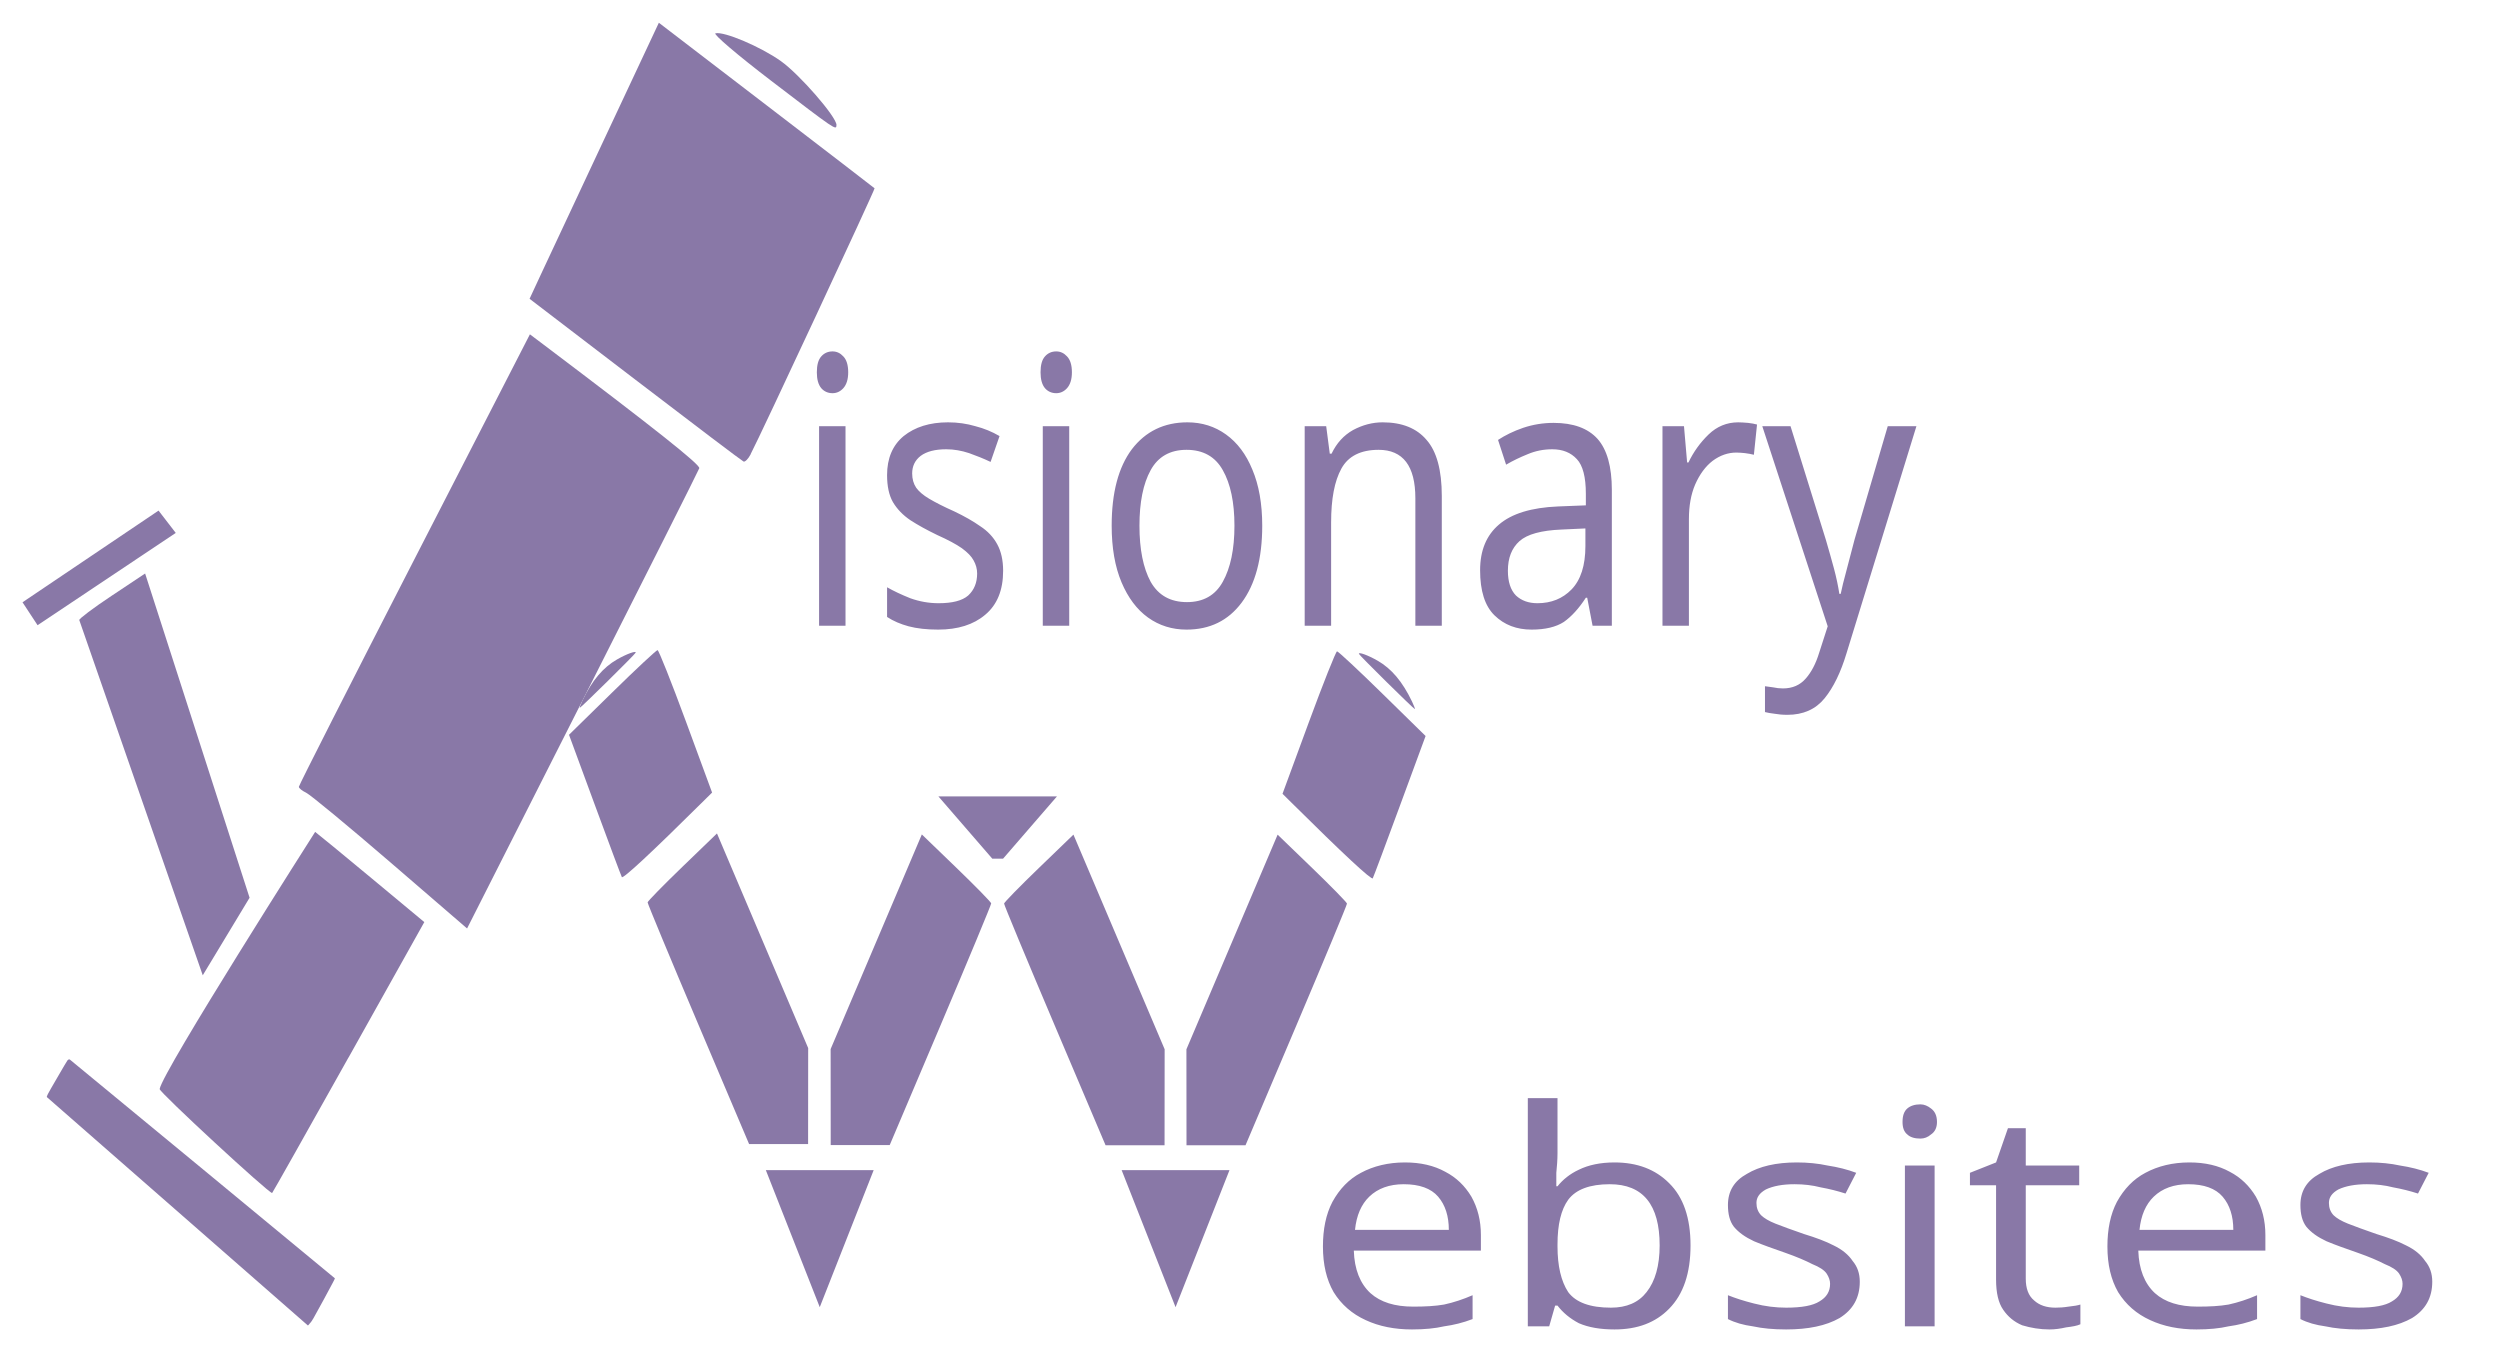
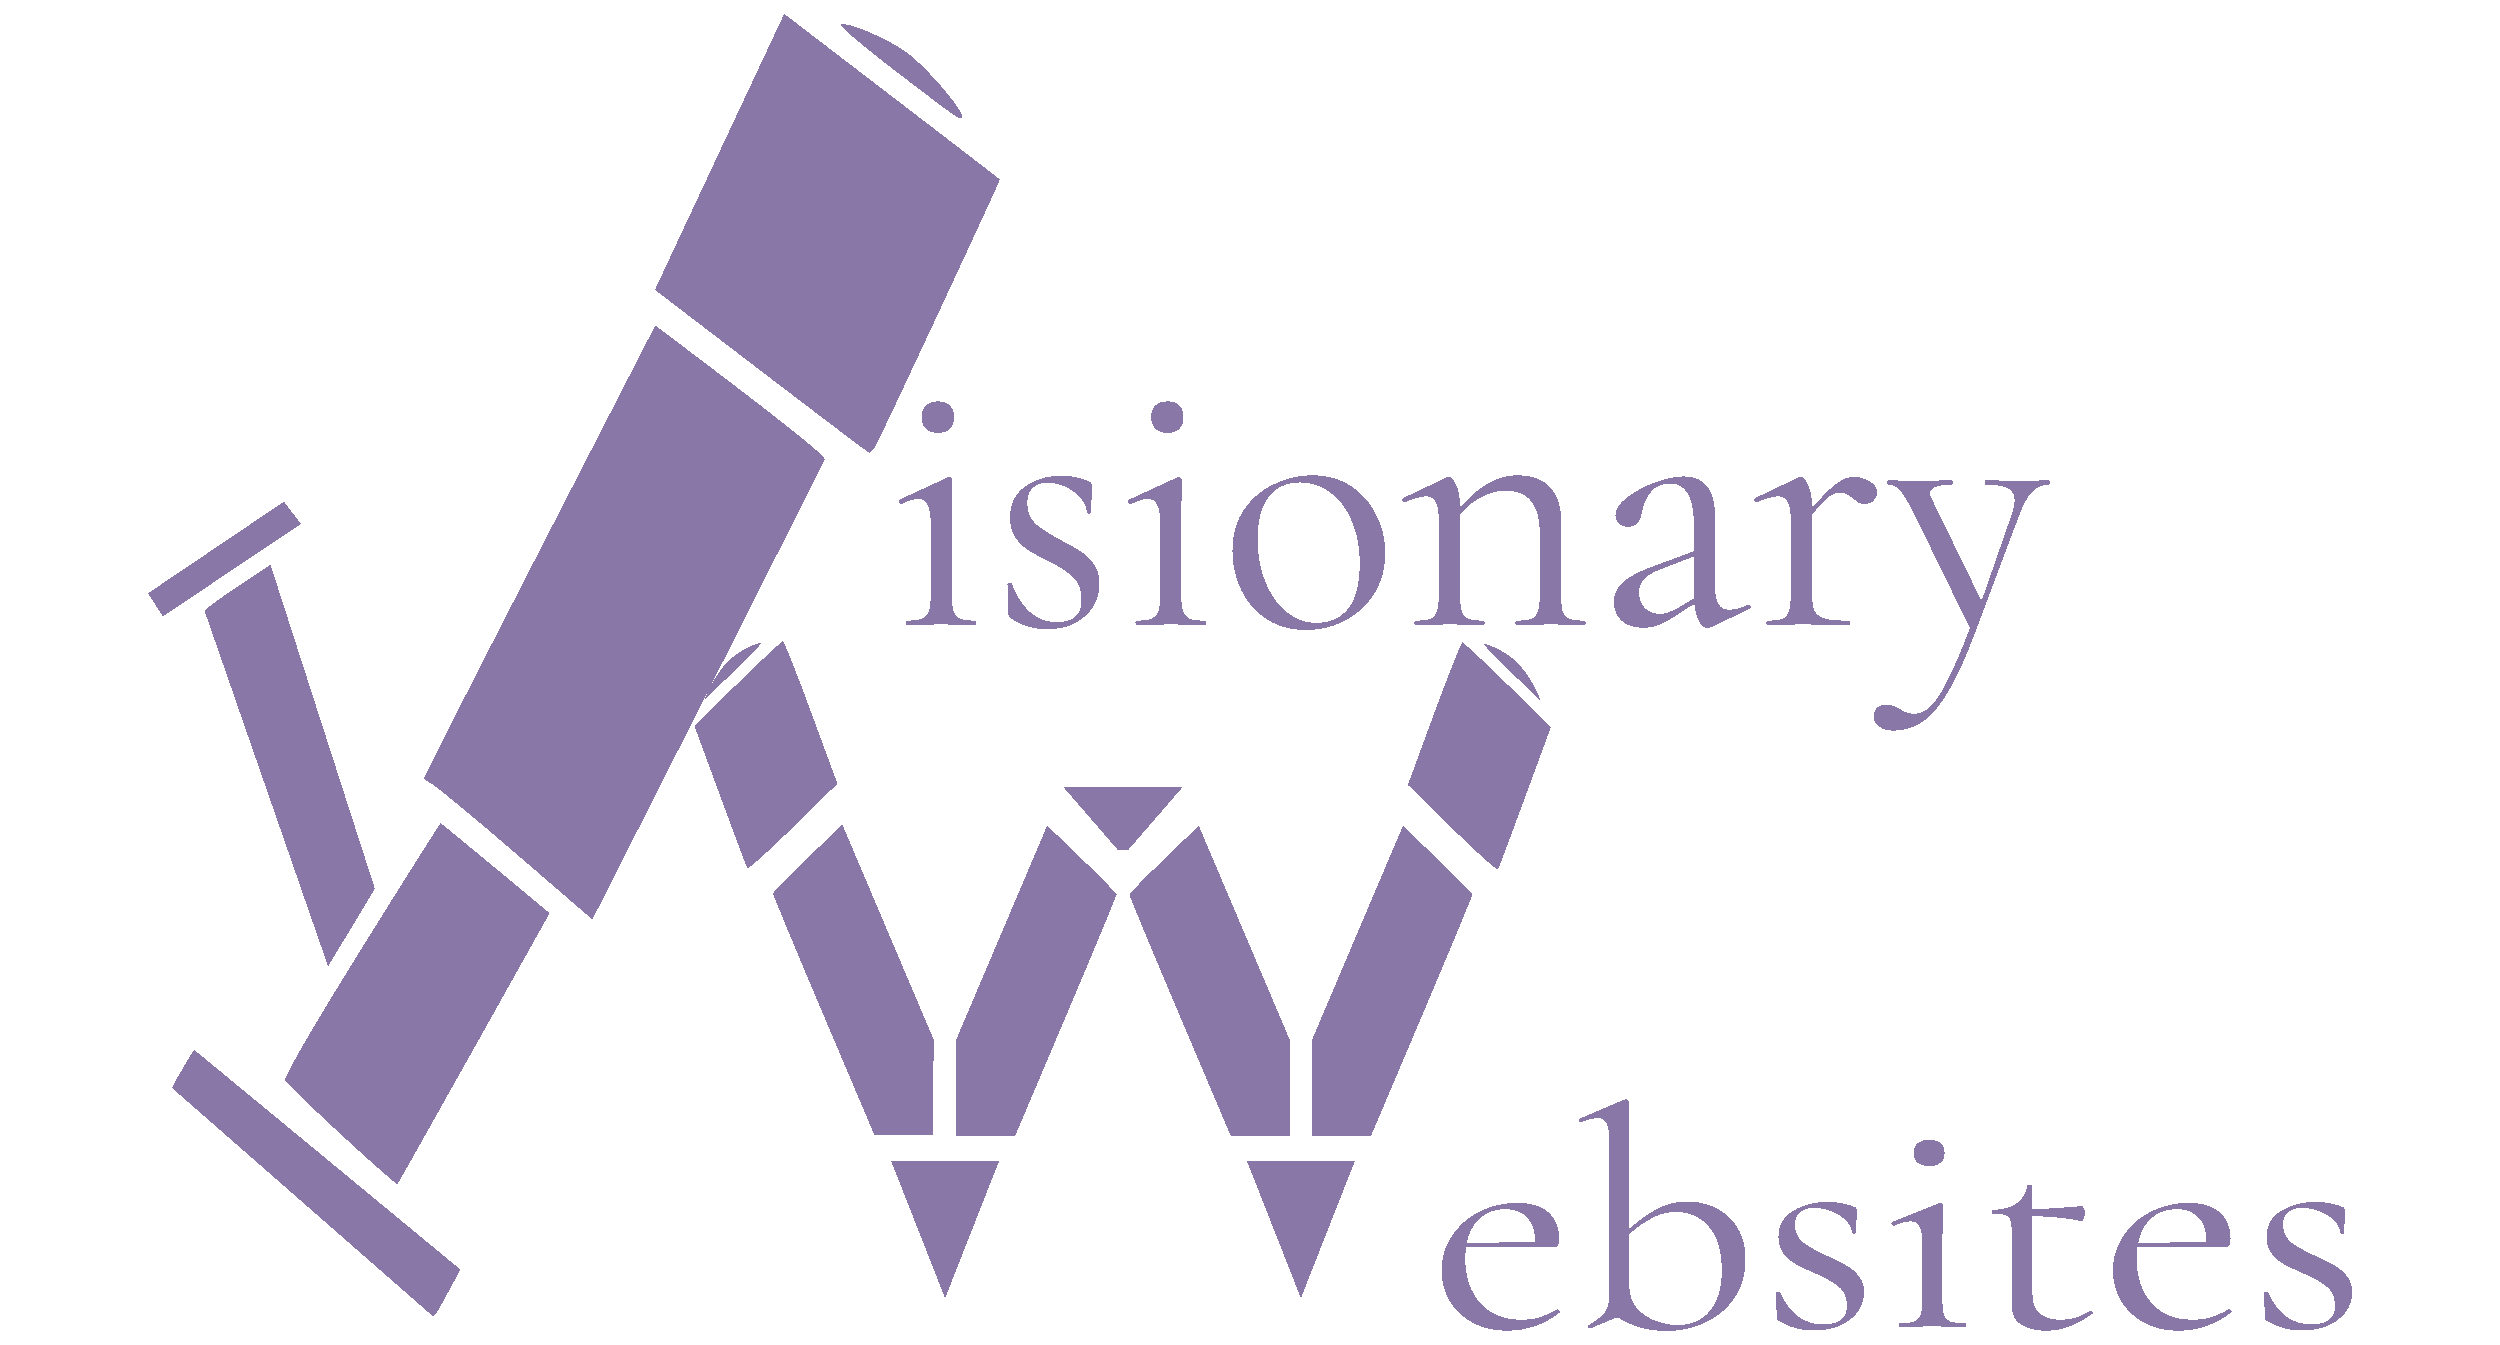
<svg xmlns="http://www.w3.org/2000/svg" width="145mm" height="78mm" viewBox="0 0 145 78" version="1.1" id="svg1624">
  <defs id="defs1618" />
  <g id="layer1" transform="translate(0,-219)">
-     <g id="g2395" transform="matrix(3.76416,0,0,4.509925,-124.4547,-732.4921)" style="fill:#8978a7;fill-opacity:1">
-       <g id="g2349" transform="matrix(-1,0,0,1,79.94802,0)" style="fill:#8978a7;fill-opacity:1">
-         <g id="g2335" transform="matrix(0.6582922,0,0,0.7004407,-82.46794,94.6944)" style="fill:#8978a7;fill-opacity:1">
-           <path id="path2333" d="m 193.101,176.544 0.782,0.408 c 0.43,0.224 0.771,0.426 0.759,0.447 l -2.89,6.522 -1.096,-1.424 z" style="opacity:1;fill:#8978a7;fill-opacity:1;fill-rule:nonzero;stroke:none;stroke-width:2.441;stroke-miterlimit:4;stroke-dasharray:none" />
+     <g style="fill:#8978a7;fill-opacity:1;shape-rendering:crispEdges" transform="matrix(-3.76416,1.6722308e-7,-1.191466e-8,4.509925,183.7522,-733.0101)" id="g2349-4">
+       <g style="fill:#8978a7;fill-opacity:1" transform="matrix(0.6582922,0,0,0.7004407,-82.46794,94.6944)" id="g2335-0">
+         <path style="opacity:1;fill:#8978a7;fill-opacity:1;fill-rule:nonzero;stroke:none;stroke-width:2.441;stroke-miterlimit:4;stroke-dasharray:none" d="m 193.101,176.544 0.782,0.408 c 0.43,0.224 0.771,0.426 0.759,0.447 l -2.89,6.522 -1.096,-1.424 z" id="path2333-8" />
+       </g>
+       <path style="opacity:1;fill:#8978a7;fill-opacity:1;fill-rule:nonzero;stroke:none;stroke-width:1.726;stroke-miterlimit:4;stroke-dasharray:none" d="m 35.319,216.818 c -0.146,-0.23 -1.921,-3.409 -1.91,-3.419 0.007,-0.006 0.757,-0.488 1.668,-1.07 l 1.656,-1.059 0.824,1.466 c 0.453,0.806 0.902,1.605 0.996,1.775 l 0.172,0.309 -1.628,1.039 c -0.895,0.572 -1.646,1.046 -1.669,1.054 -0.023,0.008 -0.073,-0.034 -0.111,-0.095 z" id="path2337-3" />
+       <path style="opacity:1;fill:#8978a7;fill-opacity:1;fill-rule:nonzero;stroke:none;stroke-width:1.726;stroke-miterlimit:4;stroke-dasharray:none" d="m 33.996,212.585 c 0,-0.105 0.57,-0.652 0.857,-0.822 0.309,-0.184 0.877,-0.385 1.008,-0.357 0.04,0.009 -0.343,0.281 -0.852,0.606 -1.004,0.641 -1.012,0.646 -1.012,0.573 z" id="path2339-0" />
+       <path style="opacity:1;fill:#8978a7;fill-opacity:1;fill-rule:nonzero;stroke:none;stroke-width:1.726;stroke-miterlimit:4;stroke-dasharray:none" d="m 37.909,219.985 c -0.978,-1.613 -1.787,-2.956 -1.799,-2.986 -0.017,-0.045 0.687,-0.511 2.411,-1.597 l 0.199,-0.125 1.78,2.893 c 0.979,1.591 1.78,2.907 1.78,2.926 0,0.018 -0.051,0.052 -0.112,0.076 -0.062,0.024 -0.645,0.426 -1.296,0.894 l -1.184,0.852 z" id="path2341-3" />
+       <path style="opacity:1;fill:#8978a7;fill-opacity:1;fill-rule:nonzero;stroke:none;stroke-width:1.726;stroke-miterlimit:4;stroke-dasharray:none" d="m 44.177,217.831 0.265,-0.287 2.096,1.179 -0.232,0.295 z" id="path2343-0" />
+       <path style="opacity:1;fill:#8978a7;fill-opacity:1;fill-rule:nonzero;stroke:none;stroke-width:1.726;stroke-miterlimit:4;stroke-dasharray:none" d="m 41.514,224.577 -1.167,-1.741 0.813,-0.564 c 0.447,-0.31 0.838,-0.578 0.869,-0.596 0,0 2.355,3.083 2.396,3.307 0.004,0.042 -1.689,1.347 -1.733,1.337 -0.006,-0.001 -0.535,-0.786 -1.177,-1.743 z" id="path2345-8" />
+       <path style="opacity:1;fill:#8978a7;fill-opacity:1;fill-rule:nonzero;stroke:none;stroke-width:0.108;stroke-miterlimit:4;stroke-dasharray:none" d="m 42.103,227.99 c -0.034,-0.035 -0.035,-0.038 -0.208,-0.302 -0.141,-0.217 -0.173,-0.268 -0.17,-0.271 0.008,-0.007 4.064,-2.802 4.079,-2.81 0.014,-0.008 0.015,-0.008 0.024,-0.004 0.005,0.002 0.013,0.007 0.017,0.011 0.005,0.004 0.078,0.107 0.163,0.23 0.156,0.224 0.161,0.232 0.153,0.244 -0.002,0.003 -4.009,2.928 -4.019,2.935 -0.003,0.002 -0.013,-0.006 -0.038,-0.033 z" id="path2347-2" />
+     </g>
+     <g style="fill:#8978a7;fill-opacity:1;shape-rendering:crispEdges" transform="matrix(1.769006,-8.9933908e-8,0,2.078812,-103.817,-134.3306)" id="g2379-1">
+       <g style="fill:#8978a7;fill-opacity:1" transform="matrix(1.336135,0,0,1.313872,-31.23093,-49.14972)" id="g2377-1">
+         <path id="path2351-0" d="m 89.165,191.431 h 2.646 l -1.323,2.91 z" style="opacity:1;fill:#8978a7;fill-opacity:1;fill-rule:nonzero;stroke:none;stroke-width:2.441;stroke-miterlimit:4;stroke-dasharray:none" />
+         <g style="fill:#8978a7;fill-opacity:1" id="g2361-6">
+           <path style="opacity:1;fill:#8978a7;fill-opacity:1;fill-rule:nonzero;stroke:none;stroke-width:2.441;stroke-miterlimit:4;stroke-dasharray:none" d="m 87.507,188.334 c -0.686,-1.399 -1.245,-2.564 -1.243,-2.589 0.002,-0.025 0.386,-0.365 0.853,-0.755 l 0.849,-0.709 1.119,2.279 1.119,2.279 -0.001,1.019 -10e-4,1.019 h -0.724 -0.724 z" id="path2353-2" />
+           <g style="fill:#8978a7;fill-opacity:1" id="g2359-9">
+             <path id="path2355-3" d="m 85.631,185.207 c -0.019,-0.03 -0.318,-0.722 -0.665,-1.538 l -0.631,-1.483 1.061,-0.9 c 0.583,-0.495 1.084,-0.899 1.112,-0.898 0.028,7.9e-4 0.341,0.681 0.695,1.513 l 0.643,1.512 -0.209,0.179 c -1.288,1.105 -1.979,1.661 -2.007,1.616 z" style="opacity:1;fill:#8978a7;fill-opacity:1;fill-rule:nonzero;stroke:none;stroke-width:2.441;stroke-miterlimit:4;stroke-dasharray:none" />
+             <path id="path2357-0" d="m 84.667,181.456 c 0.234,-0.423 0.503,-0.7 0.847,-0.87 0.236,-0.117 0.472,-0.191 0.457,-0.144 -0.01,0.032 -1.342,1.169 -1.372,1.172 -0.011,0.001 0.02,-0.07 0.068,-0.158 z" style="opacity:1;fill:#8978a7;fill-opacity:1;fill-rule:nonzero;stroke:none;stroke-width:0.863;stroke-miterlimit:4;stroke-dasharray:none" />
+           </g>
        </g>
-         <path id="path2337" d="m 35.319,216.818 c -0.146,-0.23 -1.921,-3.409 -1.91,-3.419 0.007,-0.006 0.757,-0.488 1.668,-1.07 l 1.656,-1.059 0.824,1.466 c 0.453,0.806 0.902,1.605 0.996,1.775 l 0.172,0.309 -1.628,1.039 c -0.895,0.572 -1.646,1.046 -1.669,1.054 -0.023,0.008 -0.073,-0.034 -0.111,-0.095 z" style="opacity:1;fill:#8978a7;fill-opacity:1;fill-rule:nonzero;stroke:none;stroke-width:1.726;stroke-miterlimit:4;stroke-dasharray:none" />
-         <path id="path2339" d="m 33.996,212.585 c 0,-0.105 0.57,-0.652 0.857,-0.822 0.309,-0.184 0.877,-0.385 1.008,-0.357 0.04,0.009 -0.343,0.281 -0.852,0.606 -1.004,0.641 -1.012,0.646 -1.012,0.573 z" style="opacity:1;fill:#8978a7;fill-opacity:1;fill-rule:nonzero;stroke:none;stroke-width:1.726;stroke-miterlimit:4;stroke-dasharray:none" />
-         <path id="path2341" d="m 37.909,219.985 c -0.978,-1.613 -1.787,-2.956 -1.799,-2.986 -0.017,-0.045 0.687,-0.511 2.411,-1.597 l 0.199,-0.125 1.78,2.893 c 0.979,1.591 1.78,2.907 1.78,2.926 0,0.018 -0.051,0.052 -0.112,0.076 -0.062,0.024 -0.645,0.426 -1.296,0.894 l -1.184,0.852 z" style="opacity:1;fill:#8978a7;fill-opacity:1;fill-rule:nonzero;stroke:none;stroke-width:1.726;stroke-miterlimit:4;stroke-dasharray:none" />
-         <path id="path2343" d="m 44.177,217.831 0.265,-0.287 2.096,1.179 -0.232,0.295 z" style="opacity:1;fill:#8978a7;fill-opacity:1;fill-rule:nonzero;stroke:none;stroke-width:1.726;stroke-miterlimit:4;stroke-dasharray:none" />
-         <path id="path2345" d="m 41.514,224.577 -1.167,-1.741 0.813,-0.564 c 0.447,-0.31 0.838,-0.578 0.869,-0.596 0,0 2.355,3.083 2.396,3.307 0.004,0.042 -1.689,1.347 -1.733,1.337 -0.006,-0.001 -0.535,-0.786 -1.177,-1.743 z" style="opacity:1;fill:#8978a7;fill-opacity:1;fill-rule:nonzero;stroke:none;stroke-width:1.726;stroke-miterlimit:4;stroke-dasharray:none" />
-         <path id="path2347" d="m 42.103,227.99 c -0.034,-0.035 -0.035,-0.038 -0.208,-0.302 -0.141,-0.217 -0.173,-0.268 -0.17,-0.271 0.008,-0.007 4.064,-2.802 4.079,-2.81 0.014,-0.008 0.015,-0.008 0.024,-0.004 0.005,0.002 0.013,0.007 0.017,0.011 0.005,0.004 0.078,0.107 0.163,0.23 0.156,0.224 0.161,0.232 0.153,0.244 -0.002,0.003 -4.009,2.928 -4.019,2.935 -0.003,0.002 -0.013,-0.006 -0.038,-0.033 z" style="opacity:1;fill:#8978a7;fill-opacity:1;fill-rule:nonzero;stroke:none;stroke-width:0.108;stroke-miterlimit:4;stroke-dasharray:none" />
+         <path id="path2363-2" d="m 96.254,188.359 c -0.686,-1.399 -1.245,-2.564 -1.243,-2.589 0.002,-0.025 0.386,-0.365 0.853,-0.755 l 0.849,-0.709 1.119,2.279 1.119,2.279 -10e-4,1.019 -0.001,1.019 h -0.724 -0.724 z" style="opacity:1;fill:#8978a7;fill-opacity:1;fill-rule:nonzero;stroke:none;stroke-width:2.441;stroke-miterlimit:4;stroke-dasharray:none" />
+         <path id="path2365-9" d="m 93.452,188.355 c 0.686,-1.399 1.245,-2.564 1.243,-2.589 -0.002,-0.025 -0.386,-0.365 -0.853,-0.755 l -0.849,-0.709 -1.119,2.279 -1.119,2.279 0.001,1.019 0.001,1.019 h 0.724 0.724 z" style="opacity:1;fill:#8978a7;fill-opacity:1;fill-rule:nonzero;stroke:none;stroke-width:2.441;stroke-miterlimit:4;stroke-dasharray:none" />
+         <path transform="matrix(-1,0,0,1,189.6894,0.02593287)" id="path2367-6" d="m 87.507,188.334 c -0.686,-1.399 -1.245,-2.564 -1.243,-2.589 0.002,-0.025 0.386,-0.365 0.853,-0.755 l 0.849,-0.709 1.119,2.279 1.119,2.279 -0.001,1.019 -10e-4,1.019 h -0.724 -0.724 z" style="opacity:1;fill:#8978a7;fill-opacity:1;fill-rule:nonzero;stroke:none;stroke-width:2.441;stroke-miterlimit:4;stroke-dasharray:none" />
+         <path transform="matrix(-1,0,0,1,189.6894,0.02593287)" style="opacity:1;fill:#8978a7;fill-opacity:1;fill-rule:nonzero;stroke:none;stroke-width:2.441;stroke-miterlimit:4;stroke-dasharray:none" d="m 85.631,185.207 c -0.019,-0.03 -0.318,-0.722 -0.665,-1.538 l -0.631,-1.483 1.061,-0.9 c 0.583,-0.495 1.084,-0.899 1.112,-0.898 0.028,7.9e-4 0.341,0.681 0.695,1.513 l 0.643,1.512 -0.209,0.179 c -1.288,1.105 -1.979,1.661 -2.007,1.616 z" id="path2369-9" />
+         <path transform="matrix(-1,0,0,1,189.6894,0.02593287)" style="opacity:1;fill:#8978a7;fill-opacity:1;fill-rule:nonzero;stroke:none;stroke-width:0.863;stroke-miterlimit:4;stroke-dasharray:none" d="m 84.667,181.456 c 0.234,-0.423 0.503,-0.7 0.847,-0.87 0.236,-0.117 0.472,-0.191 0.457,-0.144 -0.01,0.032 -1.342,1.169 -1.372,1.172 -0.011,0.001 0.02,-0.07 0.068,-0.158 z" id="path2371-4" />
+         <path style="opacity:1;fill:#8978a7;fill-opacity:1;fill-rule:nonzero;stroke:none;stroke-width:2.441;stroke-miterlimit:4;stroke-dasharray:none" d="m 97.896,191.431 h 2.646 l -1.323,2.91 z" id="path2373-9" />
+         <path style="fill:#8978a7;fill-opacity:1;stroke:none;stroke-width:0.265px;stroke-linecap:butt;stroke-linejoin:miter;stroke-opacity:1" d="m 94.721,184.817 h 0.265 l 0.265,-0.265 1.058,-1.058 h -2.91 l 1.323,1.323" id="path2375-2" />
      </g>
-       <g id="g2379" transform="matrix(0.4699603,0,0,0.4609416,3.551367,132.7471)" style="fill:#8978a7;fill-opacity:1">
-         <g id="g2377" transform="matrix(1.336135,0,0,1.313872,-31.23093,-49.14972)" style="fill:#8978a7;fill-opacity:1">
-           <path style="opacity:1;fill:#8978a7;fill-opacity:1;fill-rule:nonzero;stroke:none;stroke-width:2.441;stroke-miterlimit:4;stroke-dasharray:none" d="m 89.165,191.431 h 2.646 l -1.323,2.91 z" id="path2351" />
-           <g id="g2361" style="fill:#8978a7;fill-opacity:1">
-             <path id="path2353" d="m 87.507,188.334 c -0.686,-1.399 -1.245,-2.564 -1.243,-2.589 0.002,-0.025 0.386,-0.365 0.853,-0.755 l 0.849,-0.709 1.119,2.279 1.119,2.279 -0.001,1.019 -10e-4,1.019 h -0.724 -0.724 z" style="opacity:1;fill:#8978a7;fill-opacity:1;fill-rule:nonzero;stroke:none;stroke-width:2.441;stroke-miterlimit:4;stroke-dasharray:none" />
-             <g id="g2359" style="fill:#8978a7;fill-opacity:1">
-               <path style="opacity:1;fill:#8978a7;fill-opacity:1;fill-rule:nonzero;stroke:none;stroke-width:2.441;stroke-miterlimit:4;stroke-dasharray:none" d="m 85.631,185.207 c -0.019,-0.03 -0.318,-0.722 -0.665,-1.538 l -0.631,-1.483 1.061,-0.9 c 0.583,-0.495 1.084,-0.899 1.112,-0.898 0.028,7.9e-4 0.341,0.681 0.695,1.513 l 0.643,1.512 -0.209,0.179 c -1.288,1.105 -1.979,1.661 -2.007,1.616 z" id="path2355" />
-               <path style="opacity:1;fill:#8978a7;fill-opacity:1;fill-rule:nonzero;stroke:none;stroke-width:0.863;stroke-miterlimit:4;stroke-dasharray:none" d="m 84.667,181.456 c 0.234,-0.423 0.503,-0.7 0.847,-0.87 0.236,-0.117 0.472,-0.191 0.457,-0.144 -0.01,0.032 -1.342,1.169 -1.372,1.172 -0.011,0.001 0.02,-0.07 0.068,-0.158 z" id="path2357" />
-             </g>
-           </g>
-           <path style="opacity:1;fill:#8978a7;fill-opacity:1;fill-rule:nonzero;stroke:none;stroke-width:2.441;stroke-miterlimit:4;stroke-dasharray:none" d="m 96.254,188.359 c -0.686,-1.399 -1.245,-2.564 -1.243,-2.589 0.002,-0.025 0.386,-0.365 0.853,-0.755 l 0.849,-0.709 1.119,2.279 1.119,2.279 -10e-4,1.019 -0.001,1.019 h -0.724 -0.724 z" id="path2363" />
-           <path style="opacity:1;fill:#8978a7;fill-opacity:1;fill-rule:nonzero;stroke:none;stroke-width:2.441;stroke-miterlimit:4;stroke-dasharray:none" d="m 93.452,188.355 c 0.686,-1.399 1.245,-2.564 1.243,-2.589 -0.002,-0.025 -0.386,-0.365 -0.853,-0.755 l -0.849,-0.709 -1.119,2.279 -1.119,2.279 0.001,1.019 0.001,1.019 h 0.724 0.724 z" id="path2365" />
-           <path style="opacity:1;fill:#8978a7;fill-opacity:1;fill-rule:nonzero;stroke:none;stroke-width:2.441;stroke-miterlimit:4;stroke-dasharray:none" d="m 87.507,188.334 c -0.686,-1.399 -1.245,-2.564 -1.243,-2.589 0.002,-0.025 0.386,-0.365 0.853,-0.755 l 0.849,-0.709 1.119,2.279 1.119,2.279 -0.001,1.019 -10e-4,1.019 h -0.724 -0.724 z" id="path2367" transform="matrix(-1,0,0,1,189.6894,0.02593287)" />
-           <path id="path2369" d="m 85.631,185.207 c -0.019,-0.03 -0.318,-0.722 -0.665,-1.538 l -0.631,-1.483 1.061,-0.9 c 0.583,-0.495 1.084,-0.899 1.112,-0.898 0.028,7.9e-4 0.341,0.681 0.695,1.513 l 0.643,1.512 -0.209,0.179 c -1.288,1.105 -1.979,1.661 -2.007,1.616 z" style="opacity:1;fill:#8978a7;fill-opacity:1;fill-rule:nonzero;stroke:none;stroke-width:2.441;stroke-miterlimit:4;stroke-dasharray:none" transform="matrix(-1,0,0,1,189.6894,0.02593287)" />
-           <path id="path2371" d="m 84.667,181.456 c 0.234,-0.423 0.503,-0.7 0.847,-0.87 0.236,-0.117 0.472,-0.191 0.457,-0.144 -0.01,0.032 -1.342,1.169 -1.372,1.172 -0.011,0.001 0.02,-0.07 0.068,-0.158 z" style="opacity:1;fill:#8978a7;fill-opacity:1;fill-rule:nonzero;stroke:none;stroke-width:0.863;stroke-miterlimit:4;stroke-dasharray:none" transform="matrix(-1,0,0,1,189.6894,0.02593287)" />
-           <path id="path2373" d="m 97.896,191.431 h 2.646 l -1.323,2.91 z" style="opacity:1;fill:#8978a7;fill-opacity:1;fill-rule:nonzero;stroke:none;stroke-width:2.441;stroke-miterlimit:4;stroke-dasharray:none" />
-           <path id="path2375" d="m 94.721,184.817 h 0.265 l 0.265,-0.265 1.058,-1.058 h -2.91 l 1.323,1.323" style="fill:#8978a7;fill-opacity:1;stroke:none;stroke-width:0.265px;stroke-linecap:butt;stroke-linejoin:miter;stroke-opacity:1" />
-         </g>
-       </g>
-       <text transform="scale(1.171251,0.8537879)" id="text2383" y="267.085" x="45.382" style="font-style:normal;font-variant:normal;font-weight:normal;font-stretch:normal;font-size:4.531px;line-height:1.25;font-family:SimSun-ExtB;-inkscape-font-specification:SimSun-ExtB;letter-spacing:0px;word-spacing:0px;fill:#8978a7;fill-opacity:1;stroke:none;stroke-width:0.113" xml:space="preserve">
-         <tspan style="font-style:normal;font-variant:normal;font-weight:normal;font-stretch:normal;font-family:SimSun-ExtB;-inkscape-font-specification:SimSun-ExtB;fill:#8978a7;fill-opacity:1;stroke-width:0.113" y="267.085" x="45.382" id="tspan2381">ebsites</tspan>
-       </text>
-       <g id="g2393" transform="matrix(0.441871,0,0,0.4525189,11.35765,164.837)" style="fill:#8978a7;fill-opacity:1">
-         <g transform="rotate(66.05306,89.64103,132.5518)" id="g2391" style="fill:#8978a7;fill-opacity:1">
-           <g id="g2385" style="fill:#8978a7;fill-opacity:1" />
-           <text transform="rotate(-66.05306)" id="text2389" y="122.924" x="-97.623" style="font-style:normal;font-variant:normal;font-weight:normal;font-stretch:normal;font-size:10.583px;line-height:1.25;font-family:SimSun-ExtB;-inkscape-font-specification:SimSun-ExtB;letter-spacing:0px;word-spacing:0px;fill:#8978a7;fill-opacity:1;stroke:none;stroke-width:0.265" xml:space="preserve">
-             <tspan style="font-style:normal;font-variant:normal;font-weight:normal;font-stretch:normal;font-family:SimSun-ExtB;-inkscape-font-specification:SimSun-ExtB;fill:#8978a7;fill-opacity:1;stroke-width:0.265" y="122.924" x="-97.623" id="tspan2387">isionary</tspan>
-           </text>
-         </g>
+     </g>
+     <g aria-label="ebsites" transform="scale(1.070038,0.9345459)" style="font-style:normal;font-variant:normal;font-weight:normal;font-stretch:normal;font-size:19.49px;line-height:1.25;font-family:'Cormorant Garamond';-inkscape-font-specification:'Cormorant Garamond, Normal';font-variant-ligatures:normal;font-variant-caps:normal;font-variant-numeric:normal;font-feature-settings:normal;text-align:start;letter-spacing:0px;word-spacing:0px;writing-mode:lr-tb;text-anchor:start;fill:#8978a7;fill-opacity:1;stroke:none;stroke-width:0.487;shape-rendering:crispEdges" id="text2383-5">
+       <path d="m 84.435,315.599 q 0.058,0 0.097,0.078 0.058,0.059 0.019,0.117 -1.286,1.13 -2.846,1.13 -1.13,0 -1.93,-0.526 -0.799,-0.526 -1.228,-1.384 -0.409,-0.858 -0.409,-1.832 0,-1.15 0.546,-2.105 0.546,-0.975 1.481,-1.52 0.955,-0.565 2.085,-0.565 1.091,0 1.676,0.585 0.585,0.585 0.585,1.637 0,0.273 -0.058,0.39 -0.039,0.117 -0.156,0.117 l -4.834,0.019 q -0.039,0.429 -0.039,0.702 0,1.696 0.799,2.748 0.799,1.052 2.241,1.052 0.585,0 0.994,-0.156 0.429,-0.156 0.955,-0.487 z m -2.826,-6.217 q -0.838,0 -1.384,0.565 -0.546,0.546 -0.721,1.54 l 3.703,-0.078 q 0,-0.994 -0.429,-1.501 -0.429,-0.526 -1.169,-0.526 z" style="font-style:normal;font-variant:normal;font-weight:normal;font-stretch:normal;font-size:19.49px;font-family:'Cormorant Garamond';-inkscape-font-specification:'Cormorant Garamond, Normal';font-variant-ligatures:normal;font-variant-caps:normal;font-variant-numeric:normal;font-feature-settings:normal;text-align:start;writing-mode:lr-tb;text-anchor:start;fill:#8978a7;fill-opacity:1;stroke-width:0.487" id="path10874" />
+       <path d="m 91.475,308.914 q 0.838,0 1.559,0.409 0.721,0.409 1.15,1.228 0.429,0.799 0.429,1.968 0,1.403 -0.624,2.417 -0.604,0.994 -1.598,1.501 -0.974,0.507 -2.066,0.507 -1.501,0 -2.651,-0.858 l -1.481,0.702 h -0.039 q -0.078,0 -0.097,-0.078 -0.019,-0.078 0.039,-0.117 0.624,-0.429 0.877,-0.799 0.253,-0.39 0.253,-1.111 v -9.628 q 0,-0.702 -0.156,-1.013 -0.136,-0.312 -0.487,-0.312 -0.273,0 -0.877,0.253 h -0.039 q -0.058,0 -0.097,-0.097 -0.019,-0.097 0.039,-0.117 l 2.436,-1.189 0.097,-0.019 q 0.039,0 0.097,0.059 0.078,0.039 0.078,0.097 v 7.893 q 0.741,-0.78 1.481,-1.228 0.741,-0.468 1.676,-0.468 z m -0.546,7.66 q 1.13,0 1.754,-0.877 0.643,-0.877 0.643,-2.514 0,-1.754 -0.682,-2.69 -0.682,-0.936 -1.813,-0.936 -0.663,0 -1.267,0.37 -0.604,0.351 -1.247,0.994 v 3.196 q 0,0.858 0.409,1.403 0.429,0.546 1.033,0.799 0.604,0.253 1.169,0.253 z" style="font-style:normal;font-variant:normal;font-weight:normal;font-stretch:normal;font-size:19.49px;font-family:'Cormorant Garamond';-inkscape-font-specification:'Cormorant Garamond, Normal';font-variant-ligatures:normal;font-variant-caps:normal;font-variant-numeric:normal;font-feature-settings:normal;text-align:start;writing-mode:lr-tb;text-anchor:start;fill:#8978a7;fill-opacity:1;stroke-width:0.487" id="path10876" />
+       <path d="m 97.298,310.356 q 0,0.682 0.448,1.091 0.448,0.39 1.306,0.838 0.682,0.351 1.052,0.604 0.39,0.253 0.663,0.663 0.273,0.409 0.273,0.994 0,0.994 -0.741,1.676 -0.741,0.682 -2.007,0.682 -1.033,0 -1.871,-0.585 -0.117,-0.078 -0.117,-0.234 l -0.039,-1.52 q 0,-0.059 0.097,-0.059 0.117,-0.019 0.136,0.039 0.37,0.975 0.955,1.481 0.604,0.507 1.384,0.507 0.643,0 0.974,-0.312 0.331,-0.312 0.292,-0.916 -0.019,-0.741 -0.468,-1.13 -0.429,-0.409 -1.306,-0.838 -0.643,-0.312 -1.033,-0.565 -0.37,-0.253 -0.643,-0.663 -0.253,-0.409 -0.253,-1.013 0,-1.052 0.78,-1.598 0.799,-0.565 1.871,-0.565 0.78,0 1.423,0.292 0.117,0.039 0.136,0.097 0.039,0.039 0.039,0.117 0,0.39 -0.019,0.604 l -0.019,0.819 q 0,0.039 -0.117,0.039 -0.117,0 -0.117,-0.039 0,-0.409 -0.312,-0.76 -0.312,-0.37 -0.78,-0.585 -0.468,-0.214 -0.936,-0.214 -0.487,0 -0.78,0.273 -0.273,0.253 -0.273,0.78 z" style="font-style:normal;font-variant:normal;font-weight:normal;font-stretch:normal;font-size:19.49px;font-family:'Cormorant Garamond';-inkscape-font-specification:'Cormorant Garamond, Normal';font-variant-ligatures:normal;font-variant-caps:normal;font-variant-numeric:normal;font-feature-settings:normal;text-align:start;writing-mode:lr-tb;text-anchor:start;fill:#8978a7;fill-opacity:1;stroke-width:0.487" id="path10878" />
+       <path d="m 104.585,306.712 q -0.409,0 -0.643,-0.214 -0.214,-0.214 -0.214,-0.604 0,-0.39 0.214,-0.604 0.234,-0.214 0.643,-0.214 0.39,0 0.604,0.214 0.214,0.214 0.214,0.604 0,0.39 -0.214,0.604 -0.214,0.214 -0.604,0.214 z m -1.637,9.979 q -0.039,0 -0.039,-0.117 0,-0.117 0.039,-0.117 0.526,0 0.78,-0.097 0.273,-0.117 0.37,-0.39 0.097,-0.292 0.097,-0.858 v -3.645 q 0,-0.702 -0.156,-1.013 -0.136,-0.312 -0.487,-0.312 -0.351,0 -0.877,0.273 h -0.019 q -0.078,0 -0.117,-0.097 -0.039,-0.097 0.019,-0.136 l 2.534,-1.169 0.078,-0.019 q 0.039,0 0.097,0.059 0.059,0.039 0.059,0.097 0,0.136 -0.019,0.78 -0.019,0.643 -0.019,1.52 v 3.664 q 0,0.585 0.097,0.858 0.098,0.273 0.351,0.39 0.253,0.097 0.78,0.097 0.059,0 0.059,0.117 0,0.117 -0.059,0.117 -0.448,0 -0.721,-0.019 l -1.052,-0.019 -1.052,0.019 q -0.273,0.019 -0.741,0.019 z" style="font-style:normal;font-variant:normal;font-weight:normal;font-stretch:normal;font-size:19.49px;font-family:'Cormorant Garamond';-inkscape-font-specification:'Cormorant Garamond, Normal';font-variant-ligatures:normal;font-variant-caps:normal;font-variant-numeric:normal;font-feature-settings:normal;text-align:start;writing-mode:lr-tb;text-anchor:start;fill:#8978a7;fill-opacity:1;stroke-width:0.487" id="path10880" />
+       <path d="m 113.305,315.677 q 0.078,0 0.117,0.097 0.039,0.078 -0.019,0.117 -0.721,0.565 -1.306,0.799 -0.565,0.234 -1.189,0.234 -0.819,0 -1.345,-0.37 -0.526,-0.37 -0.526,-1.228 v -4.58 q 0,-0.507 -0.078,-0.721 -0.059,-0.214 -0.253,-0.273 -0.195,-0.078 -0.663,-0.078 -0.078,0 -0.078,-0.117 0,-0.136 0.078,-0.136 0.78,-0.019 1.267,-0.409 0.487,-0.409 0.565,-1.072 0,-0.059 0.156,-0.059 0.136,0 0.136,0.059 v 1.442 q 0.975,-0.019 2.709,-0.195 0.039,0 0.078,0.156 0.059,0.136 0.059,0.312 0,0.156 -0.078,0.331 -0.059,0.156 -0.136,0.136 -1.072,-0.273 -2.631,-0.312 v 4.853 q 0,0.799 0.39,1.189 0.409,0.39 1.15,0.39 0.858,0 1.559,-0.546 z" style="font-style:normal;font-variant:normal;font-weight:normal;font-stretch:normal;font-size:19.49px;font-family:'Cormorant Garamond';-inkscape-font-specification:'Cormorant Garamond, Normal';font-variant-ligatures:normal;font-variant-caps:normal;font-variant-numeric:normal;font-feature-settings:normal;text-align:start;writing-mode:lr-tb;text-anchor:start;fill:#8978a7;fill-opacity:1;stroke-width:0.487" id="path10882" />
+       <path d="m 120.826,315.599 q 0.059,0 0.098,0.078 0.059,0.059 0.019,0.117 -1.286,1.13 -2.846,1.13 -1.13,0 -1.93,-0.526 -0.799,-0.526 -1.228,-1.384 -0.409,-0.858 -0.409,-1.832 0,-1.15 0.546,-2.105 0.546,-0.975 1.481,-1.52 0.955,-0.565 2.085,-0.565 1.091,0 1.676,0.585 0.585,0.585 0.585,1.637 0,0.273 -0.059,0.39 -0.039,0.117 -0.156,0.117 l -4.834,0.019 q -0.039,0.429 -0.039,0.702 0,1.696 0.799,2.748 0.799,1.052 2.241,1.052 0.585,0 0.994,-0.156 0.429,-0.156 0.955,-0.487 z m -2.826,-6.217 q -0.838,0 -1.384,0.565 -0.546,0.546 -0.721,1.54 l 3.703,-0.078 q 0,-0.994 -0.429,-1.501 -0.429,-0.526 -1.169,-0.526 z" style="font-style:normal;font-variant:normal;font-weight:normal;font-stretch:normal;font-size:19.49px;font-family:'Cormorant Garamond';-inkscape-font-specification:'Cormorant Garamond, Normal';font-variant-ligatures:normal;font-variant-caps:normal;font-variant-numeric:normal;font-feature-settings:normal;text-align:start;writing-mode:lr-tb;text-anchor:start;fill:#8978a7;fill-opacity:1;stroke-width:0.487" id="path10884" />
+       <path d="m 123.754,310.356 q 0,0.682 0.448,1.091 0.448,0.39 1.306,0.838 0.682,0.351 1.052,0.604 0.39,0.253 0.663,0.663 0.273,0.409 0.273,0.994 0,0.994 -0.741,1.676 -0.741,0.682 -2.007,0.682 -1.033,0 -1.871,-0.585 -0.117,-0.078 -0.117,-0.234 l -0.039,-1.52 q 0,-0.059 0.097,-0.059 0.117,-0.019 0.136,0.039 0.37,0.975 0.955,1.481 0.604,0.507 1.384,0.507 0.643,0 0.975,-0.312 0.331,-0.312 0.292,-0.916 -0.019,-0.741 -0.468,-1.13 -0.429,-0.409 -1.306,-0.838 -0.643,-0.312 -1.033,-0.565 -0.37,-0.253 -0.643,-0.663 -0.253,-0.409 -0.253,-1.013 0,-1.052 0.78,-1.598 0.799,-0.565 1.871,-0.565 0.78,0 1.423,0.292 0.117,0.039 0.136,0.097 0.039,0.039 0.039,0.117 0,0.39 -0.019,0.604 l -0.019,0.819 q 0,0.039 -0.117,0.039 -0.117,0 -0.117,-0.039 0,-0.409 -0.312,-0.76 -0.312,-0.37 -0.78,-0.585 -0.468,-0.214 -0.936,-0.214 -0.487,0 -0.78,0.273 -0.273,0.253 -0.273,0.78 z" style="font-style:normal;font-variant:normal;font-weight:normal;font-stretch:normal;font-size:19.49px;font-family:'Cormorant Garamond';-inkscape-font-specification:'Cormorant Garamond, Normal';font-variant-ligatures:normal;font-variant-caps:normal;font-variant-numeric:normal;font-feature-settings:normal;text-align:start;writing-mode:lr-tb;text-anchor:start;fill:#8978a7;fill-opacity:1;stroke-width:0.487" id="path10886" />
+     </g>
+     <g style="fill:#8978a7;fill-opacity:1;shape-rendering:crispEdges" transform="matrix(1.663273,-3.4493073e-8,0,2.040827,-74.43293,10.39244)" id="g2393-9">
+       <g aria-label="isionary" transform="matrix(0.3272814,0,0,0.2667342,-12.22423,218.4609)" style="font-style:normal;font-variant:normal;font-weight:normal;font-stretch:normal;font-size:40px;line-height:1.25;font-family:'Cormorant Garamond';-inkscape-font-specification:'Cormorant Garamond, Normal';font-variant-ligatures:normal;font-variant-caps:normal;font-variant-numeric:normal;font-feature-settings:normal;text-align:start;letter-spacing:0px;word-spacing:0px;writing-mode:lr-tb;text-anchor:start;fill:#8978a7;fill-opacity:1;stroke:none" id="flowRoot2244">
+         <path d="m 274.052,-389.679 q -0.84,0 -1.32,-0.44 -0.44,-0.44 -0.44,-1.24 0,-0.8 0.44,-1.24 0.48,-0.44 1.32,-0.44 0.8,0 1.24,0.44 0.44,0.44 0.44,1.24 0,0.8 -0.44,1.24 -0.44,0.44 -1.24,0.44 z m -3.36,20.48 q -0.08,0 -0.08,-0.24 0,-0.24 0.08,-0.24 1.08,0 1.6,-0.2 0.56,-0.24 0.76,-0.8 0.2,-0.6 0.2,-1.76 v -7.48 q 0,-1.44 -0.32,-2.08 -0.28,-0.64 -1,-0.64 -0.72,0 -1.8,0.56 h -0.04 q -0.16,0 -0.24,-0.2 -0.08,-0.2 0.04,-0.28 l 5.2,-2.4 0.16,-0.04 q 0.08,0 0.2,0.12 0.12,0.08 0.12,0.2 0,0.28 -0.04,1.6 -0.04,1.32 -0.04,3.12 v 7.52 q 0,1.2 0.2,1.76 0.2,0.56 0.72,0.8 0.52,0.2 1.6,0.2 0.12,0 0.12,0.24 0,0.24 -0.12,0.24 -0.92,0 -1.48,-0.04 l -2.16,-0.04 -2.16,0.04 q -0.56,0.04 -1.52,0.04 z" style="" id="path10857" />
+         <path d="m 283.55,-382.199 q 0,1.4 0.92,2.24 0.92,0.8 2.68,1.72 1.4,0.72 2.16,1.24 0.8,0.52 1.36,1.36 0.56,0.84 0.56,2.04 0,2.04 -1.52,3.44 -1.52,1.4 -4.12,1.4 -2.12,0 -3.84,-1.2 -0.24,-0.16 -0.24,-0.48 l -0.08,-3.12 q 0,-0.12 0.2,-0.12 0.24,-0.04 0.28,0.08 0.76,2 1.96,3.04 1.24,1.04 2.84,1.04 1.32,0 2,-0.64 0.68,-0.64 0.6,-1.88 -0.04,-1.52 -0.96,-2.32 -0.88,-0.84 -2.68,-1.72 -1.32,-0.64 -2.12,-1.16 -0.76,-0.52 -1.32,-1.36 -0.52,-0.84 -0.52,-2.08 0,-2.16 1.6,-3.28 1.64,-1.16 3.84,-1.16 1.6,0 2.92,0.6 0.24,0.08 0.28,0.2 0.08,0.08 0.08,0.24 0,0.8 -0.04,1.24 l -0.04,1.68 q 0,0.08 -0.24,0.08 -0.24,0 -0.24,-0.08 0,-0.84 -0.64,-1.56 -0.64,-0.76 -1.6,-1.2 -0.96,-0.44 -1.92,-0.44 -1,0 -1.6,0.56 -0.56,0.52 -0.56,1.6 z" style="" id="path10859" />
+         <path d="m 298.505,-389.679 q -0.84,0 -1.32,-0.44 -0.44,-0.44 -0.44,-1.24 0,-0.8 0.44,-1.24 0.48,-0.44 1.32,-0.44 0.8,0 1.24,0.44 0.44,0.44 0.44,1.24 0,0.8 -0.44,1.24 -0.44,0.44 -1.24,0.44 z m -3.36,20.48 q -0.08,0 -0.08,-0.24 0,-0.24 0.08,-0.24 1.08,0 1.6,-0.2 0.56,-0.24 0.76,-0.8 0.2,-0.6 0.2,-1.76 v -7.48 q 0,-1.44 -0.32,-2.08 -0.28,-0.64 -1,-0.64 -0.72,0 -1.8,0.56 h -0.04 q -0.16,0 -0.24,-0.2 -0.08,-0.2 0.04,-0.28 l 5.2,-2.4 0.16,-0.04 q 0.08,0 0.2,0.12 0.12,0.08 0.12,0.2 0,0.28 -0.04,1.6 -0.04,1.32 -0.04,3.12 v 7.52 q 0,1.2 0.2,1.76 0.2,0.56 0.72,0.8 0.52,0.2 1.6,0.2 0.12,0 0.12,0.24 0,0.24 -0.12,0.24 -0.92,0 -1.48,-0.04 l -2.16,-0.04 -2.16,0.04 q -0.56,0.04 -1.52,0.04 z" style="" id="path10861" />
+         <path d="m 313.203,-368.679 q -2.32,0 -4.12,-1.12 -1.76,-1.16 -2.72,-3.08 -0.96,-1.96 -0.96,-4.24 0,-2.6 1.24,-4.4 1.28,-1.84 3.24,-2.72 2,-0.92 4.04,-0.92 2.36,0 4.12,1.16 1.76,1.16 2.68,3.08 0.96,1.88 0.96,4 0,2.48 -1.16,4.36 -1.16,1.84 -3.12,2.88 -1.92,1 -4.2,1 z m 1.16,-0.76 q 2.2,0 3.4,-1.56 1.2,-1.56 1.2,-4.8 0,-2.48 -0.84,-4.44 -0.8,-1.96 -2.24,-3.04 -1.44,-1.12 -3.28,-1.12 -2.16,0 -3.36,1.56 -1.16,1.56 -1.16,4.48 0,2.44 0.8,4.48 0.8,2.04 2.24,3.24 1.44,1.2 3.24,1.2 z" style="" id="path10863" />
+         <path d="m 342.903,-369.679 q 0.12,0 0.12,0.24 0,0.24 -0.12,0.24 -0.92,0 -1.44,-0.04 l -2.16,-0.04 -2.2,0.04 q -0.52,0.04 -1.44,0.04 -0.12,0 -0.12,-0.24 0,-0.24 0.12,-0.24 1.08,0 1.6,-0.2 0.52,-0.24 0.68,-0.8 0.2,-0.56 0.2,-1.76 v -6.48 q 0,-2.36 -0.92,-3.48 -0.88,-1.12 -2.76,-1.12 -1.24,0 -2.52,0.68 -1.24,0.64 -2.28,1.8 v 8.6 q 0,1.2 0.16,1.76 0.2,0.56 0.72,0.8 0.52,0.2 1.6,0.2 0.12,0 0.12,0.24 0,0.24 -0.12,0.24 -0.92,0 -1.44,-0.04 l -2.16,-0.04 -2.2,0.04 q -0.52,0.04 -1.44,0.04 -0.12,0 -0.12,-0.24 0,-0.24 0.12,-0.24 1.08,0 1.6,-0.2 0.52,-0.24 0.68,-0.8 0.2,-0.56 0.2,-1.76 v -7.92 q 0,-1.36 -0.32,-1.96 -0.32,-0.6 -1.08,-0.6 -0.64,0 -2.16,0.6 h -0.08 q -0.16,0 -0.24,-0.16 -0.04,-0.2 0.12,-0.28 l 4.64,-2.2 0.24,-0.04 q 0.36,0 0.76,0.92 0.4,0.92 0.4,2.36 1.52,-1.76 3,-2.6 1.52,-0.84 3.12,-0.84 2.24,0 3.44,1.24 1.2,1.24 1.2,3.64 v 7.84 q 0,1.2 0.16,1.76 0.2,0.56 0.72,0.8 0.52,0.2 1.6,0.2 z" style="" id="path10865" />
+         <path d="m 360.406,-371.359 q 0.16,0 0.2,0.2 0.04,0.16 -0.12,0.24 l -4.12,1.96 q -0.16,0.08 -0.32,0.08 -0.52,0 -0.92,-0.68 -0.4,-0.72 -0.52,-1.92 l -2.08,1.36 q -1,0.64 -1.76,0.92 -0.76,0.28 -1.6,0.28 -1.48,0 -2.32,-0.76 -0.8,-0.8 -0.8,-2 0,-1.2 0.96,-2.08 0.96,-0.88 3.16,-1.68 l 4.4,-1.64 v -2.72 q 0,-4.48 -2.52,-4.48 -1.36,0 -2.08,0.92 -0.68,0.88 -0.92,2.04 -0.12,0.72 -0.44,1.2 -0.32,0.44 -1.08,0.44 -0.64,0 -1,-0.36 -0.32,-0.36 -0.32,-0.84 0,-0.96 1.24,-1.92 1.24,-0.96 2.96,-1.6 1.72,-0.64 3.08,-0.64 1.64,0 2.48,1.04 0.84,1.04 0.84,3 v 7.48 q 0,1.4 0.36,2.04 0.36,0.64 1.2,0.64 0.76,0 1.96,-0.52 z m -5.84,-0.68 v -0.2 -4.28 l -3.72,1.44 q -1.12,0.44 -1.64,1.04 -0.48,0.56 -0.48,1.36 0,0.96 0.6,1.64 0.64,0.64 1.64,0.64 0.8,0 1.92,-0.64 z" style="" id="path10867" />
+         <path d="m 371.603,-384.999 q 0.88,0 1.68,0.48 0.8,0.48 0.8,1.16 0,0.52 -0.36,0.88 -0.32,0.36 -0.96,0.36 -0.36,0 -0.64,-0.12 -0.24,-0.16 -0.6,-0.44 -0.36,-0.32 -0.68,-0.48 -0.32,-0.16 -0.76,-0.16 -0.52,0 -1.12,0.44 -0.56,0.44 -1.8,1.88 v 8.56 q 0,1.2 0.28,1.76 0.32,0.56 1.12,0.8 0.8,0.2 2.48,0.2 0.16,0 0.16,0.24 0,0.24 -0.16,0.24 -1.28,0 -2.04,-0.04 l -2.96,-0.04 -2.2,0.04 q -0.52,0.04 -1.44,0.04 -0.12,0 -0.12,-0.24 0,-0.24 0.12,-0.24 1.08,0 1.6,-0.2 0.52,-0.24 0.68,-0.8 0.2,-0.56 0.2,-1.76 v -7.92 q 0,-1.36 -0.32,-1.96 -0.32,-0.6 -1.08,-0.6 -0.64,0 -2.16,0.6 h -0.08 q -0.16,0 -0.24,-0.16 -0.04,-0.2 0.12,-0.28 l 4.64,-2.2 0.24,-0.04 q 0.36,0 0.76,0.92 0.4,0.92 0.4,2.36 v 0.04 q 1.64,-1.92 2.6,-2.6 0.96,-0.72 1.84,-0.72 z" style="" id="path10869" />
+         <path d="m 392.375,-384.639 q 0.12,0 0.12,0.24 0,0.24 -0.12,0.24 -1,0 -1.72,0.72 -0.72,0.72 -1.36,2.36 l -4.88,13 q -1.48,3.88 -2.8,6.04 -1.28,2.2 -2.68,3.12 -1.36,0.96 -3.16,0.96 -0.88,0 -1.44,-0.4 -0.6,-0.4 -0.6,-1.16 0,-0.56 0.36,-0.88 0.36,-0.32 0.88,-0.32 0.52,0 0.88,0.12 0.36,0.12 0.76,0.4 0.08,0.04 0.44,0.24 0.4,0.2 0.96,0.2 0.96,0 1.8,-0.84 0.88,-0.84 1.84,-2.84 1,-1.96 2.32,-5.44 l -6.08,-12.44 q -0.92,-1.76 -1.4,-2.28 -0.48,-0.56 -1.24,-0.56 -0.08,0 -0.08,-0.24 0,-0.24 0.08,-0.24 l 1.36,0.04 q 0.48,0.04 1.32,0.04 l 2.56,-0.04 q 0.56,-0.04 1.56,-0.04 0.08,0 0.08,0.24 0,0.24 -0.08,0.24 -2.32,0 -2.32,0.92 0,0.24 0.2,0.64 l 5.28,10.84 3.2,-9.2 q 0.32,-0.96 0.32,-1.52 0,-0.92 -0.72,-1.28 -0.72,-0.4 -2.36,-0.4 -0.08,0 -0.08,-0.24 0,-0.24 0.08,-0.24 1.08,0 1.64,0.04 l 2.4,0.04 1.44,-0.04 q 0.4,-0.04 1.24,-0.04 z" style="" id="path10871" />
      </g>
    </g>
  </g>
</svg>
